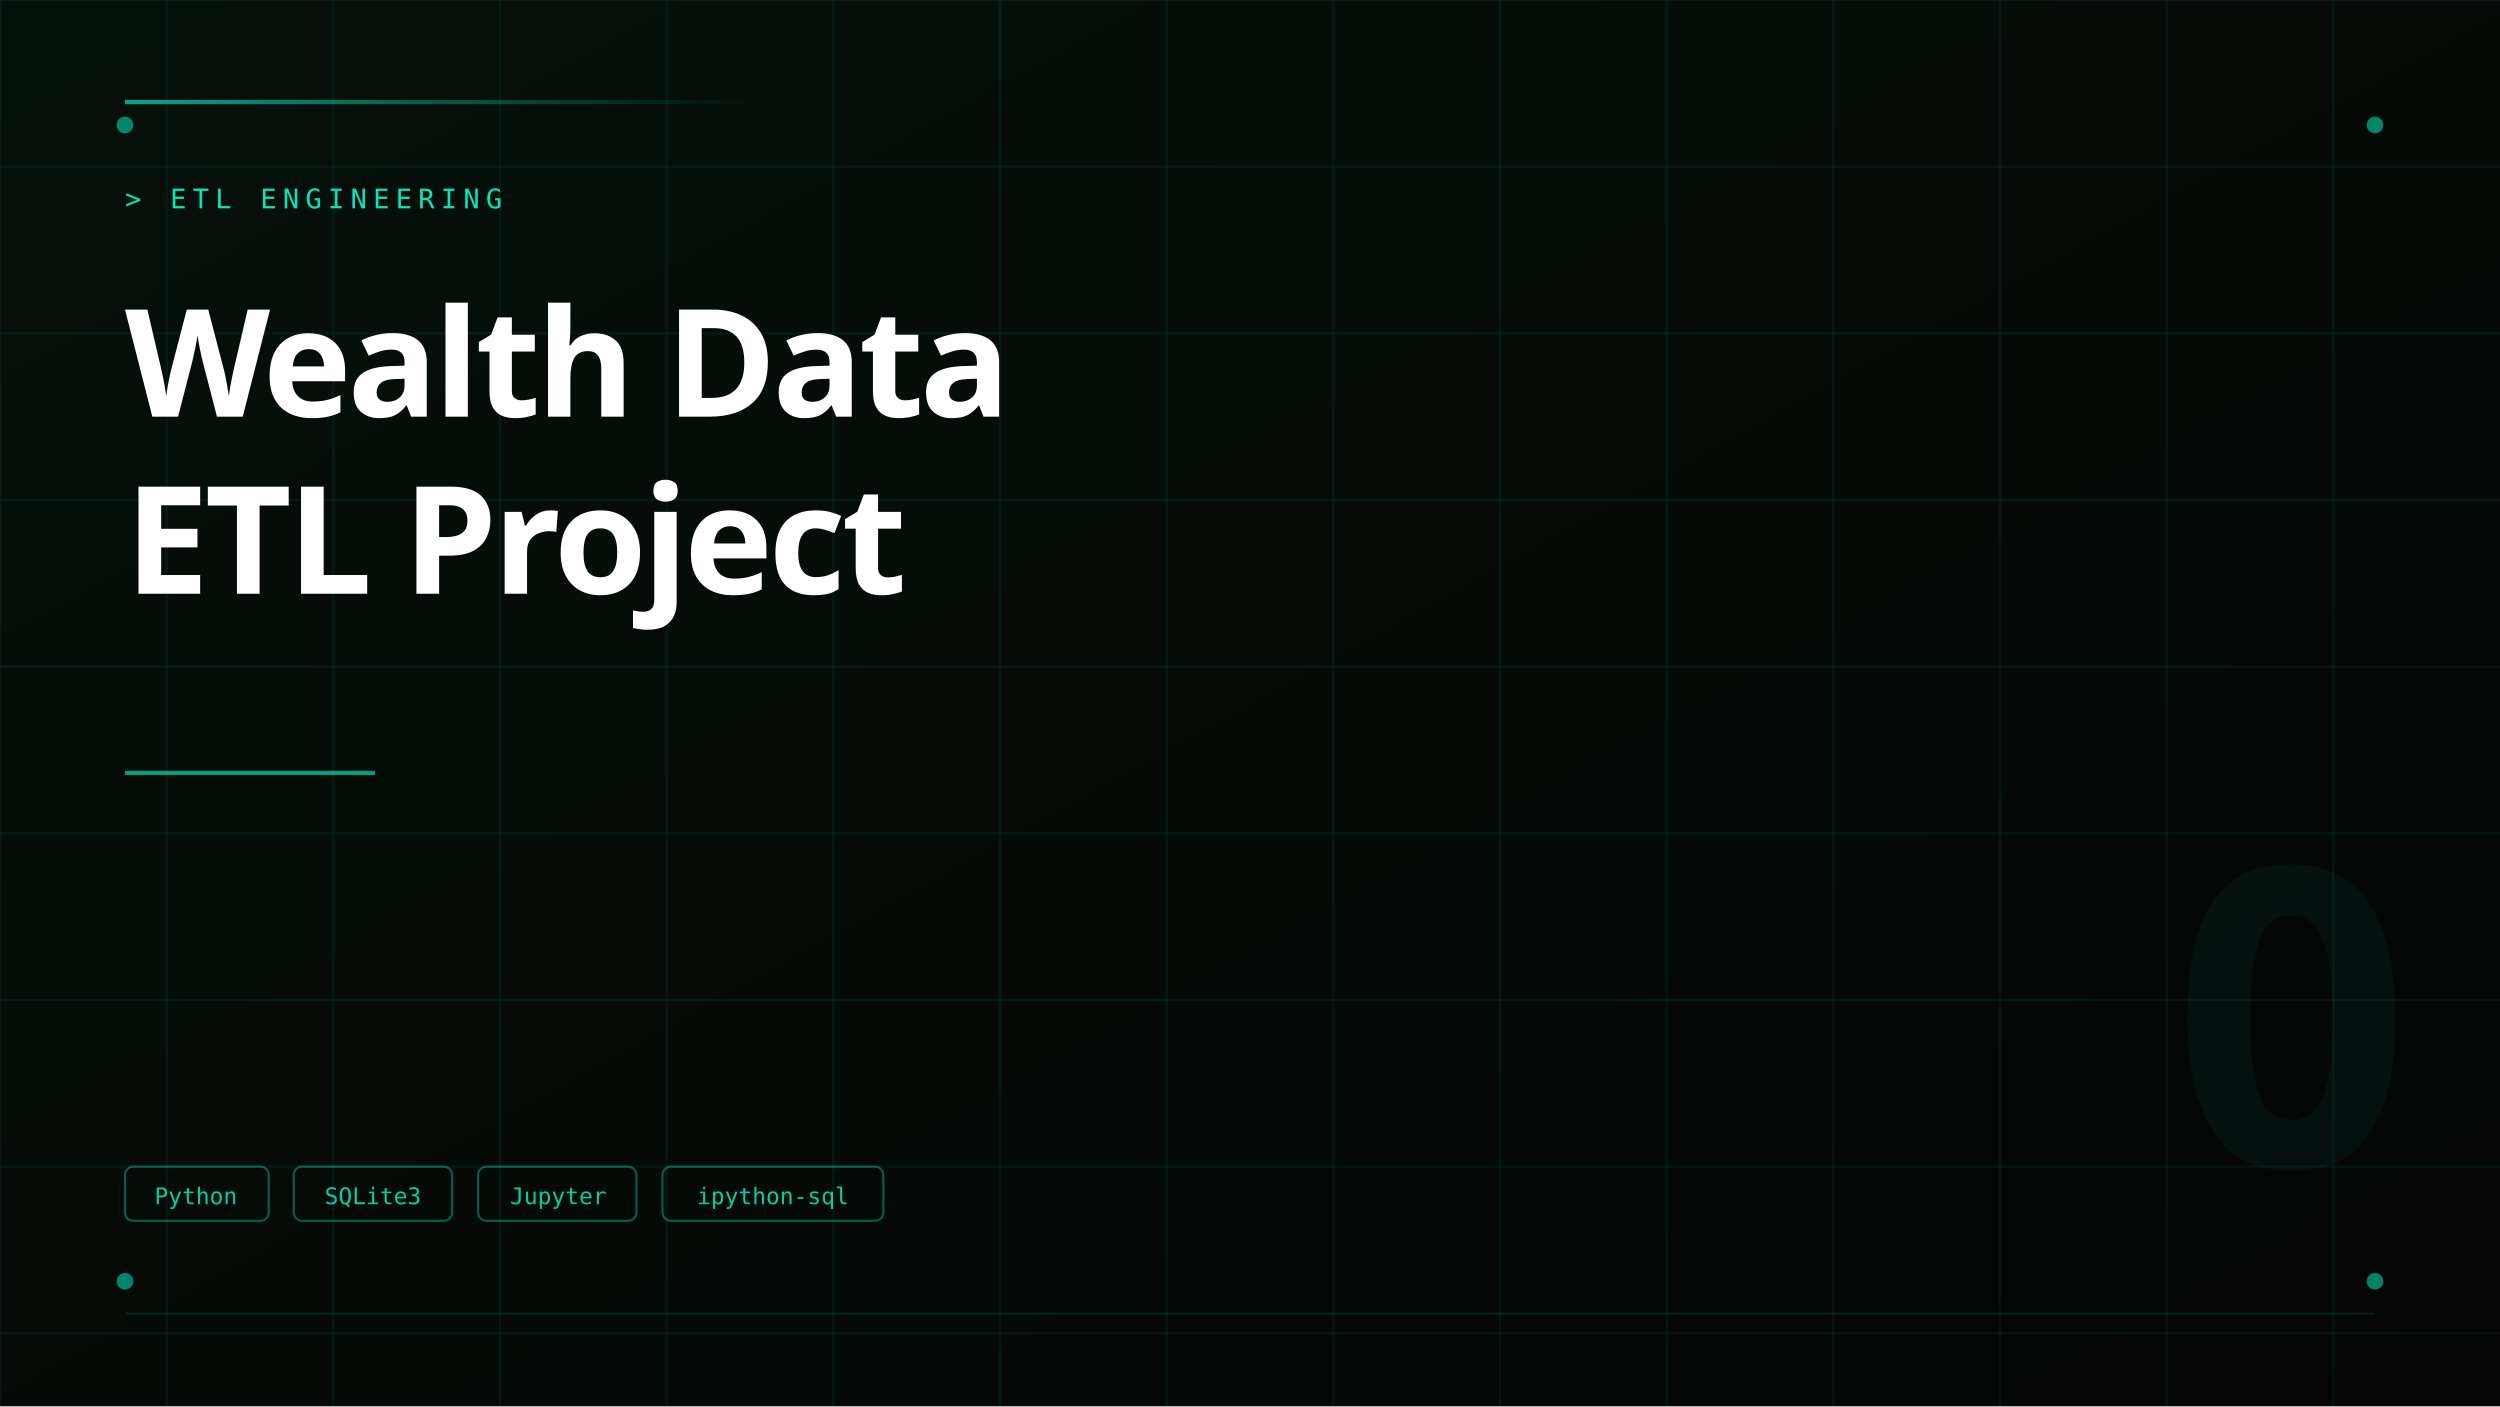
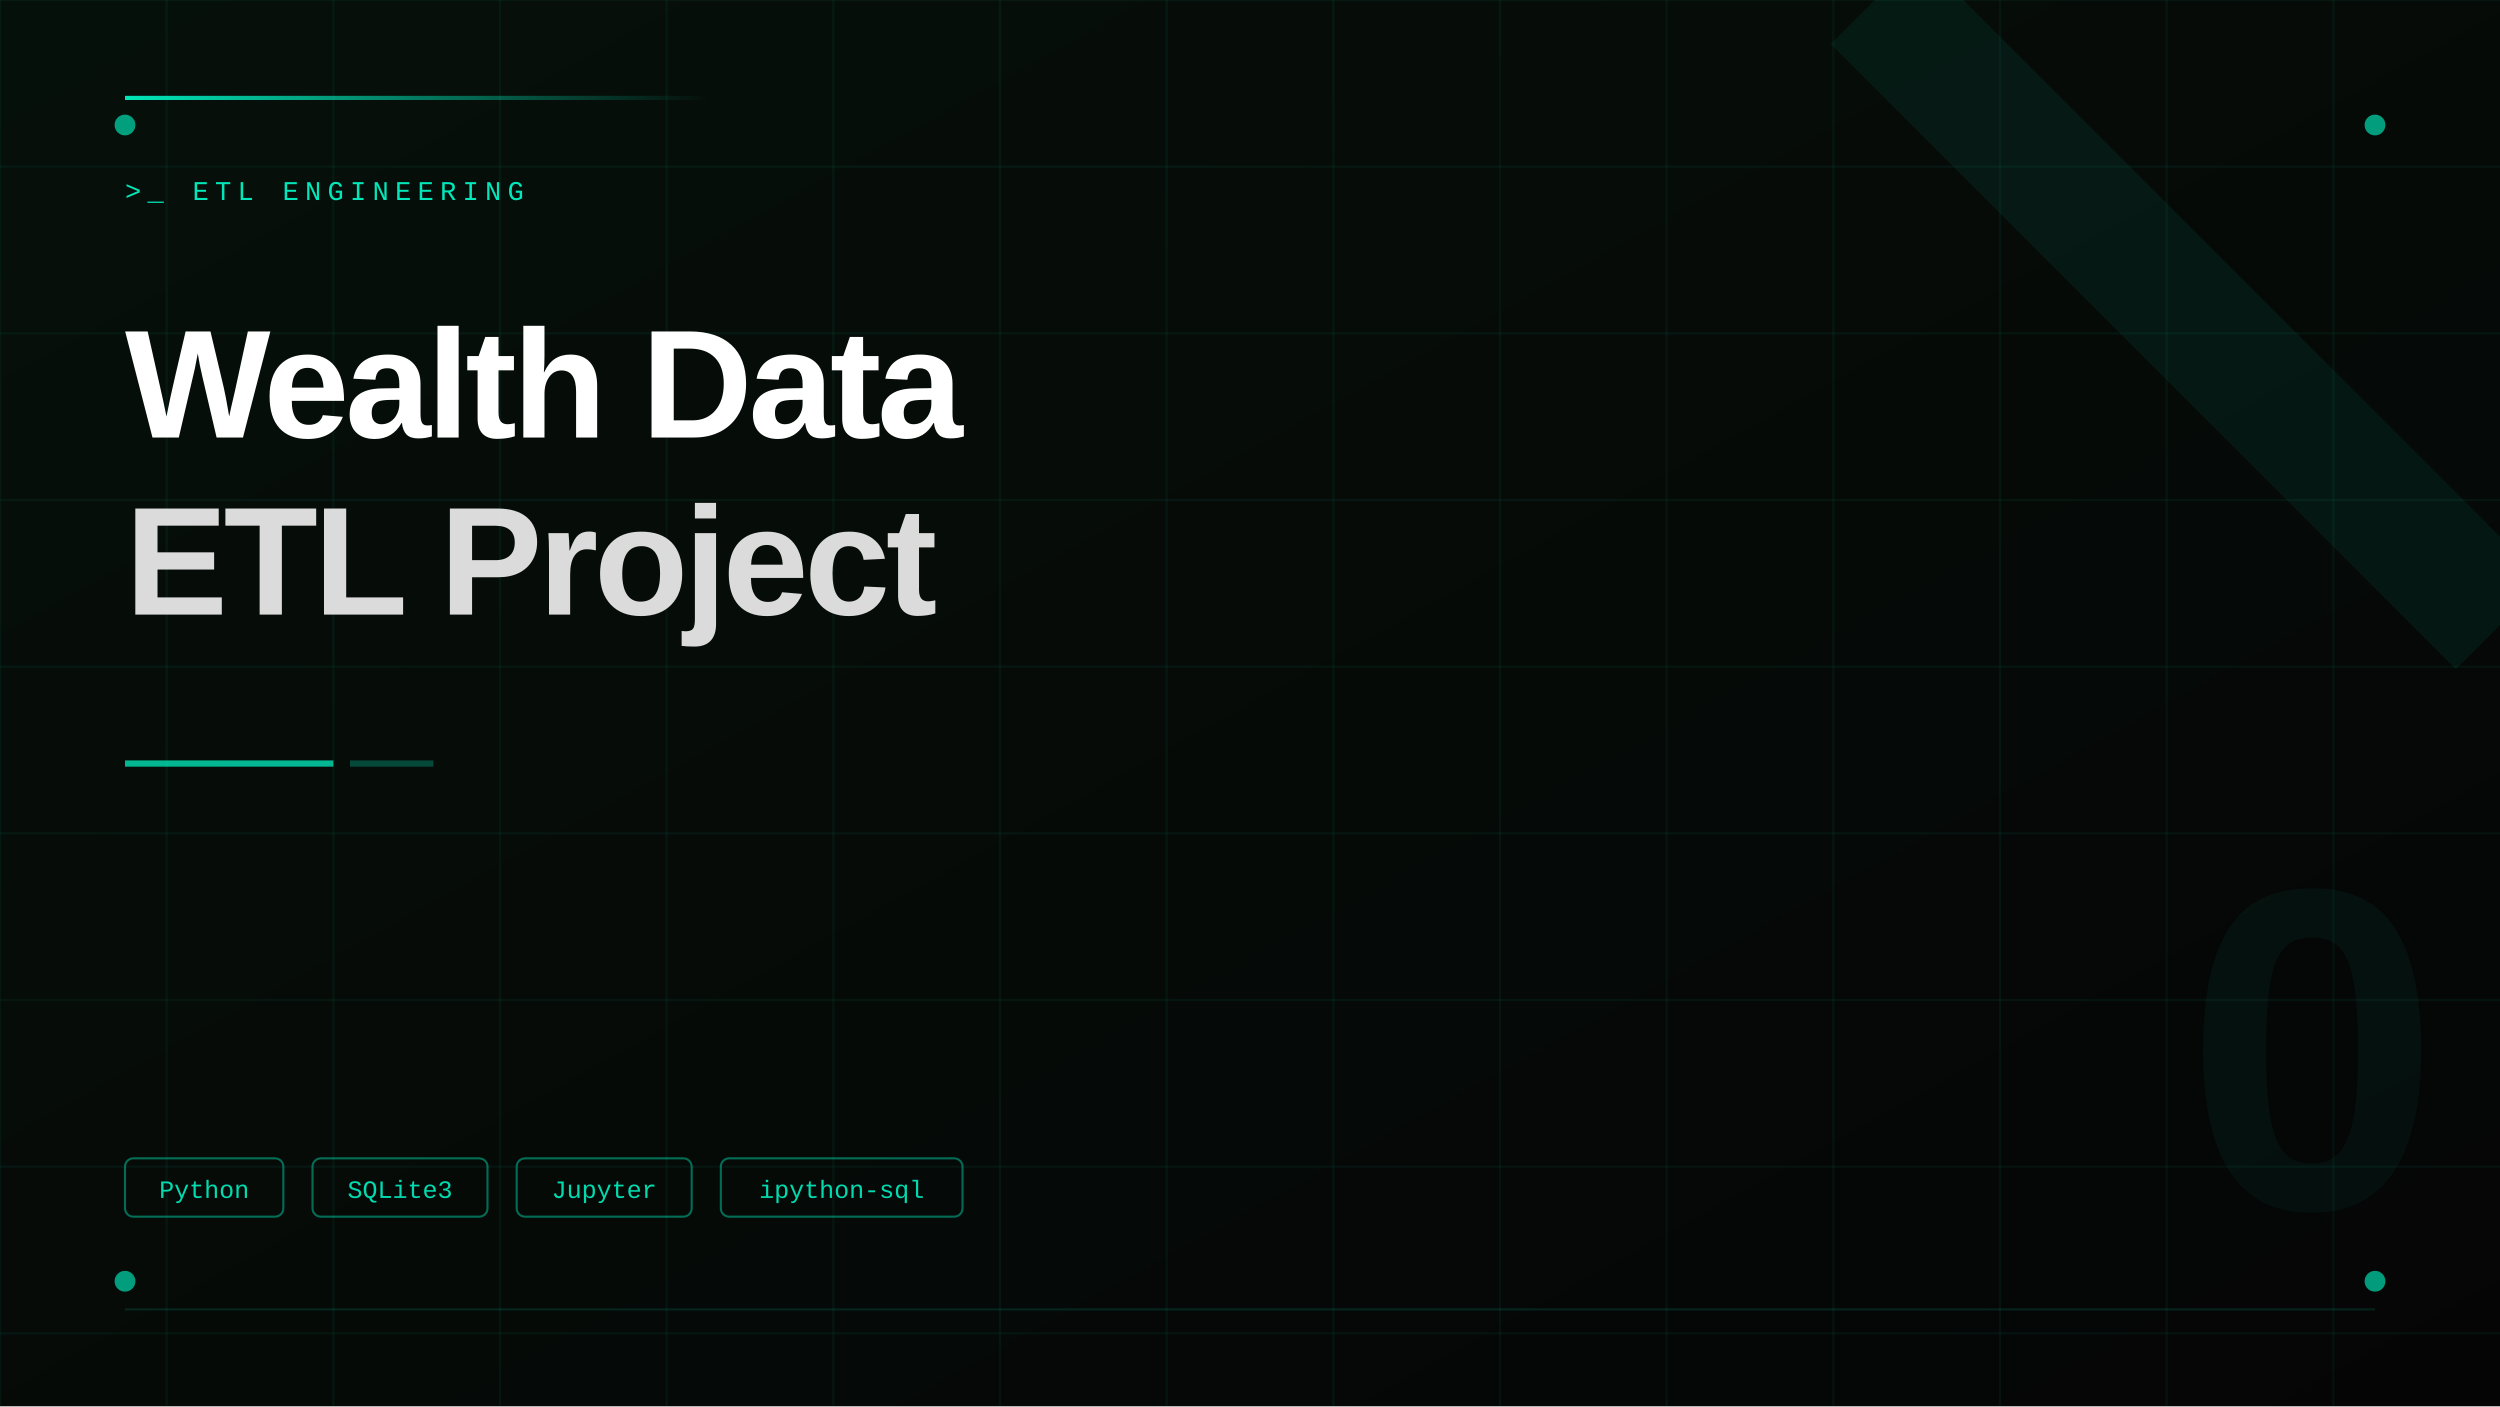
- <svg xmlns="http://www.w3.org/2000/svg" viewBox="0 0 1200 675" width="1200" height="675">
+ <svg xmlns="http://www.w3.org/2000/svg" viewBox="0 0 1200 675">
  <defs>
-     <linearGradient id="bg" x1="0" y1="0" x2="1" y2="1">
+     <linearGradient id="bg0" x1="0" y1="0" x2="1" y2="1">
      <stop offset="0%" stop-color="#06100a" />
      <stop offset="100%" stop-color="#050505" />
    </linearGradient>
-     <linearGradient id="linefade" x1="0" y1="0" x2="1" y2="0">
+     <linearGradient id="lf0" x1="0" y1="0" x2="1" y2="0">
      <stop offset="0%" stop-color="#00ffcc" stop-opacity="0.9" />
      <stop offset="100%" stop-color="#00ffcc" stop-opacity="0" />
    </linearGradient>
  </defs>
-   <rect width="1200" height="675" fill="url(#bg)" />
-   <line x1="0" y1="0" x2="0" y2="675" stroke="rgba(0,255,204,0.06)" stroke-width="1" />
-   <line x1="80" y1="0" x2="80" y2="675" stroke="rgba(0,255,204,0.06)" stroke-width="1" />
-   <line x1="160" y1="0" x2="160" y2="675" stroke="rgba(0,255,204,0.06)" stroke-width="1" />
-   <line x1="240" y1="0" x2="240" y2="675" stroke="rgba(0,255,204,0.06)" stroke-width="1" />
-   <line x1="320" y1="0" x2="320" y2="675" stroke="rgba(0,255,204,0.06)" stroke-width="1" />
-   <line x1="400" y1="0" x2="400" y2="675" stroke="rgba(0,255,204,0.06)" stroke-width="1" />
-   <line x1="480" y1="0" x2="480" y2="675" stroke="rgba(0,255,204,0.06)" stroke-width="1" />
-   <line x1="560" y1="0" x2="560" y2="675" stroke="rgba(0,255,204,0.06)" stroke-width="1" />
-   <line x1="640" y1="0" x2="640" y2="675" stroke="rgba(0,255,204,0.06)" stroke-width="1" />
-   <line x1="720" y1="0" x2="720" y2="675" stroke="rgba(0,255,204,0.06)" stroke-width="1" />
-   <line x1="800" y1="0" x2="800" y2="675" stroke="rgba(0,255,204,0.06)" stroke-width="1" />
-   <line x1="880" y1="0" x2="880" y2="675" stroke="rgba(0,255,204,0.06)" stroke-width="1" />
-   <line x1="960" y1="0" x2="960" y2="675" stroke="rgba(0,255,204,0.06)" stroke-width="1" />
-   <line x1="1040" y1="0" x2="1040" y2="675" stroke="rgba(0,255,204,0.06)" stroke-width="1" />
-   <line x1="1120" y1="0" x2="1120" y2="675" stroke="rgba(0,255,204,0.06)" stroke-width="1" />
-   <line x1="0" y1="0" x2="1200" y2="0" stroke="rgba(0,255,204,0.06)" stroke-width="1" />
-   <line x1="0" y1="80" x2="1200" y2="80" stroke="rgba(0,255,204,0.06)" stroke-width="1" />
-   <line x1="0" y1="160" x2="1200" y2="160" stroke="rgba(0,255,204,0.06)" stroke-width="1" />
-   <line x1="0" y1="240" x2="1200" y2="240" stroke="rgba(0,255,204,0.06)" stroke-width="1" />
-   <line x1="0" y1="320" x2="1200" y2="320" stroke="rgba(0,255,204,0.06)" stroke-width="1" />
-   <line x1="0" y1="400" x2="1200" y2="400" stroke="rgba(0,255,204,0.06)" stroke-width="1" />
-   <line x1="0" y1="480" x2="1200" y2="480" stroke="rgba(0,255,204,0.06)" stroke-width="1" />
-   <line x1="0" y1="560" x2="1200" y2="560" stroke="rgba(0,255,204,0.06)" stroke-width="1" />
-   <line x1="0" y1="640" x2="1200" y2="640" stroke="rgba(0,255,204,0.06)" stroke-width="1" />
-   <circle cx="60" cy="60" r="4" fill="#00ffcc" opacity="0.5" />
-   <circle cx="1140" cy="60" r="4" fill="#00ffcc" opacity="0.5" />
-   <circle cx="60" cy="615" r="4" fill="#00ffcc" opacity="0.5" />
-   <circle cx="1140" cy="615" r="4" fill="#00ffcc" opacity="0.5" />
-   <rect x="60" y="48" width="300" height="2" fill="url(#linefade)" opacity="0.7" />
-   <text x="60" y="100" font-family="'JetBrains Mono', monospace" font-size="13" fill="#00ffcc" letter-spacing="3" opacity="0.9">&gt; ETL ENGINEERING</text>
-   <text x="60" y="200" font-family="'Space Grotesk', sans-serif" font-size="72" font-weight="700" fill="#ffffff" letter-spacing="-2">Wealth Data</text>
-   <text x="60" y="285" font-family="'Space Grotesk', sans-serif" font-size="72" font-weight="700" fill="#ffffff" letter-spacing="-2">ETL Project</text>
-   <rect x="60" y="370" width="120" height="2" fill="#00ffcc" opacity="0.6" />
-   <rect x="60" y="560" width="69" height="26" rx="4" fill="none" stroke="#00ffcc" stroke-opacity="0.35" stroke-width="1" />
-   <text x="94" y="578" text-anchor="middle" font-family="'JetBrains Mono', monospace" font-size="11" fill="#00ffcc" opacity="0.8">Python</text>
-   <rect x="141.0" y="560" width="76" height="26" rx="4" fill="none" stroke="#00ffcc" stroke-opacity="0.35" stroke-width="1" />
-   <text x="179" y="578" text-anchor="middle" font-family="'JetBrains Mono', monospace" font-size="11" fill="#00ffcc" opacity="0.8">SQLite3</text>
-   <rect x="229.5" y="560" width="76" height="26" rx="4" fill="none" stroke="#00ffcc" stroke-opacity="0.35" stroke-width="1" />
-   <text x="268" y="578" text-anchor="middle" font-family="'JetBrains Mono', monospace" font-size="11" fill="#00ffcc" opacity="0.8">Jupyter</text>
-   <rect x="318.0" y="560" width="106" height="26" rx="4" fill="none" stroke="#00ffcc" stroke-opacity="0.35" stroke-width="1" />
-   <text x="371" y="578" text-anchor="middle" font-family="'JetBrains Mono', monospace" font-size="11" fill="#00ffcc" opacity="0.8">ipython-sql</text>
-   <text x="1100" y="560" font-family="'Space Grotesk', sans-serif" font-size="200" font-weight="700" fill="#00ffcc" opacity="0.04" text-anchor="middle">0</text>
-   <rect x="60" y="630" width="1080" height="1" fill="#00ffcc" opacity="0.1" />
+   <rect width="1200" height="675" fill="url(#bg0)" />
+   <line x1="900" y1="0" x2="1200" y2="300" stroke="#00ffcc" stroke-opacity="0.06" stroke-width="60" />
+   <line x1="0" y1="0" x2="0" y2="675" stroke="rgba(0,255,204,0.05)" stroke-width="1" />
+   <line x1="80" y1="0" x2="80" y2="675" stroke="rgba(0,255,204,0.05)" stroke-width="1" />
+   <line x1="160" y1="0" x2="160" y2="675" stroke="rgba(0,255,204,0.05)" stroke-width="1" />
+   <line x1="240" y1="0" x2="240" y2="675" stroke="rgba(0,255,204,0.05)" stroke-width="1" />
+   <line x1="320" y1="0" x2="320" y2="675" stroke="rgba(0,255,204,0.05)" stroke-width="1" />
+   <line x1="400" y1="0" x2="400" y2="675" stroke="rgba(0,255,204,0.05)" stroke-width="1" />
+   <line x1="480" y1="0" x2="480" y2="675" stroke="rgba(0,255,204,0.05)" stroke-width="1" />
+   <line x1="560" y1="0" x2="560" y2="675" stroke="rgba(0,255,204,0.05)" stroke-width="1" />
+   <line x1="640" y1="0" x2="640" y2="675" stroke="rgba(0,255,204,0.05)" stroke-width="1" />
+   <line x1="720" y1="0" x2="720" y2="675" stroke="rgba(0,255,204,0.05)" stroke-width="1" />
+   <line x1="800" y1="0" x2="800" y2="675" stroke="rgba(0,255,204,0.05)" stroke-width="1" />
+   <line x1="880" y1="0" x2="880" y2="675" stroke="rgba(0,255,204,0.05)" stroke-width="1" />
+   <line x1="960" y1="0" x2="960" y2="675" stroke="rgba(0,255,204,0.05)" stroke-width="1" />
+   <line x1="1040" y1="0" x2="1040" y2="675" stroke="rgba(0,255,204,0.05)" stroke-width="1" />
+   <line x1="1120" y1="0" x2="1120" y2="675" stroke="rgba(0,255,204,0.05)" stroke-width="1" />
+   <line x1="0" y1="0" x2="1200" y2="0" stroke="rgba(0,255,204,0.05)" stroke-width="1" />
+   <line x1="0" y1="80" x2="1200" y2="80" stroke="rgba(0,255,204,0.05)" stroke-width="1" />
+   <line x1="0" y1="160" x2="1200" y2="160" stroke="rgba(0,255,204,0.05)" stroke-width="1" />
+   <line x1="0" y1="240" x2="1200" y2="240" stroke="rgba(0,255,204,0.05)" stroke-width="1" />
+   <line x1="0" y1="320" x2="1200" y2="320" stroke="rgba(0,255,204,0.05)" stroke-width="1" />
+   <line x1="0" y1="400" x2="1200" y2="400" stroke="rgba(0,255,204,0.05)" stroke-width="1" />
+   <line x1="0" y1="480" x2="1200" y2="480" stroke="rgba(0,255,204,0.05)" stroke-width="1" />
+   <line x1="0" y1="560" x2="1200" y2="560" stroke="rgba(0,255,204,0.05)" stroke-width="1" />
+   <line x1="0" y1="640" x2="1200" y2="640" stroke="rgba(0,255,204,0.05)" stroke-width="1" />
+   <circle cx="60" cy="60" r="5" fill="#00ffcc" opacity="0.6" />
+   <circle cx="1140" cy="60" r="5" fill="#00ffcc" opacity="0.6" />
+   <circle cx="60" cy="615" r="5" fill="#00ffcc" opacity="0.6" />
+   <circle cx="1140" cy="615" r="5" fill="#00ffcc" opacity="0.6" />
+   <rect x="60" y="46" width="280" height="2" fill="url(#lf0)" />
+   <text x="60" y="96" font-family="'Courier New', Courier, monospace" font-size="13" fill="#00ffcc" letter-spacing="3" opacity="0.9">&gt;_ ETL ENGINEERING</text>
+   <text x="60" y="210" font-family="system-ui, -apple-system, 'Segoe UI', Arial, sans-serif" font-size="74" font-weight="700" fill="#ffffff" letter-spacing="-2">Wealth Data</text>
+   <text x="60" y="295" font-family="system-ui, -apple-system, 'Segoe UI', Arial, sans-serif" font-size="74" font-weight="700" fill="#ffffff" letter-spacing="-2" opacity="0.85">ETL Project</text>
+   <rect x="60" y="365" width="100" height="3" fill="#00ffcc" opacity="0.7" />
+   <rect x="168" y="365" width="40" height="3" fill="#00ffcc" opacity="0.25" />
+   <rect x="60" y="556" width="76" height="28" rx="4" fill="none" stroke="#00ffcc" stroke-opacity="0.4" stroke-width="1" />
+   <text x="98" y="575" text-anchor="middle" font-family="'Courier New', Courier, monospace" font-size="12" fill="#00ffcc" opacity="0.85">Python</text>
+   <rect x="150" y="556" width="84" height="28" rx="4" fill="none" stroke="#00ffcc" stroke-opacity="0.4" stroke-width="1" />
+   <text x="192" y="575" text-anchor="middle" font-family="'Courier New', Courier, monospace" font-size="12" fill="#00ffcc" opacity="0.85">SQLite3</text>
+   <rect x="248" y="556" width="84" height="28" rx="4" fill="none" stroke="#00ffcc" stroke-opacity="0.4" stroke-width="1" />
+   <text x="290" y="575" text-anchor="middle" font-family="'Courier New', Courier, monospace" font-size="12" fill="#00ffcc" opacity="0.85">Jupyter</text>
+   <rect x="346" y="556" width="116" height="28" rx="4" fill="none" stroke="#00ffcc" stroke-opacity="0.4" stroke-width="1" />
+   <text x="404" y="575" text-anchor="middle" font-family="'Courier New', Courier, monospace" font-size="12" fill="#00ffcc" opacity="0.85">ipython-sql</text>
+   <text x="1110" y="580" font-family="system-ui, -apple-system, 'Segoe UI', Arial, sans-serif" font-size="220" font-weight="700" fill="#00ffcc" opacity="0.04" text-anchor="middle">0</text>
+   <rect x="60" y="628" width="1080" height="1" fill="#00ffcc" opacity="0.12" />
</svg>
